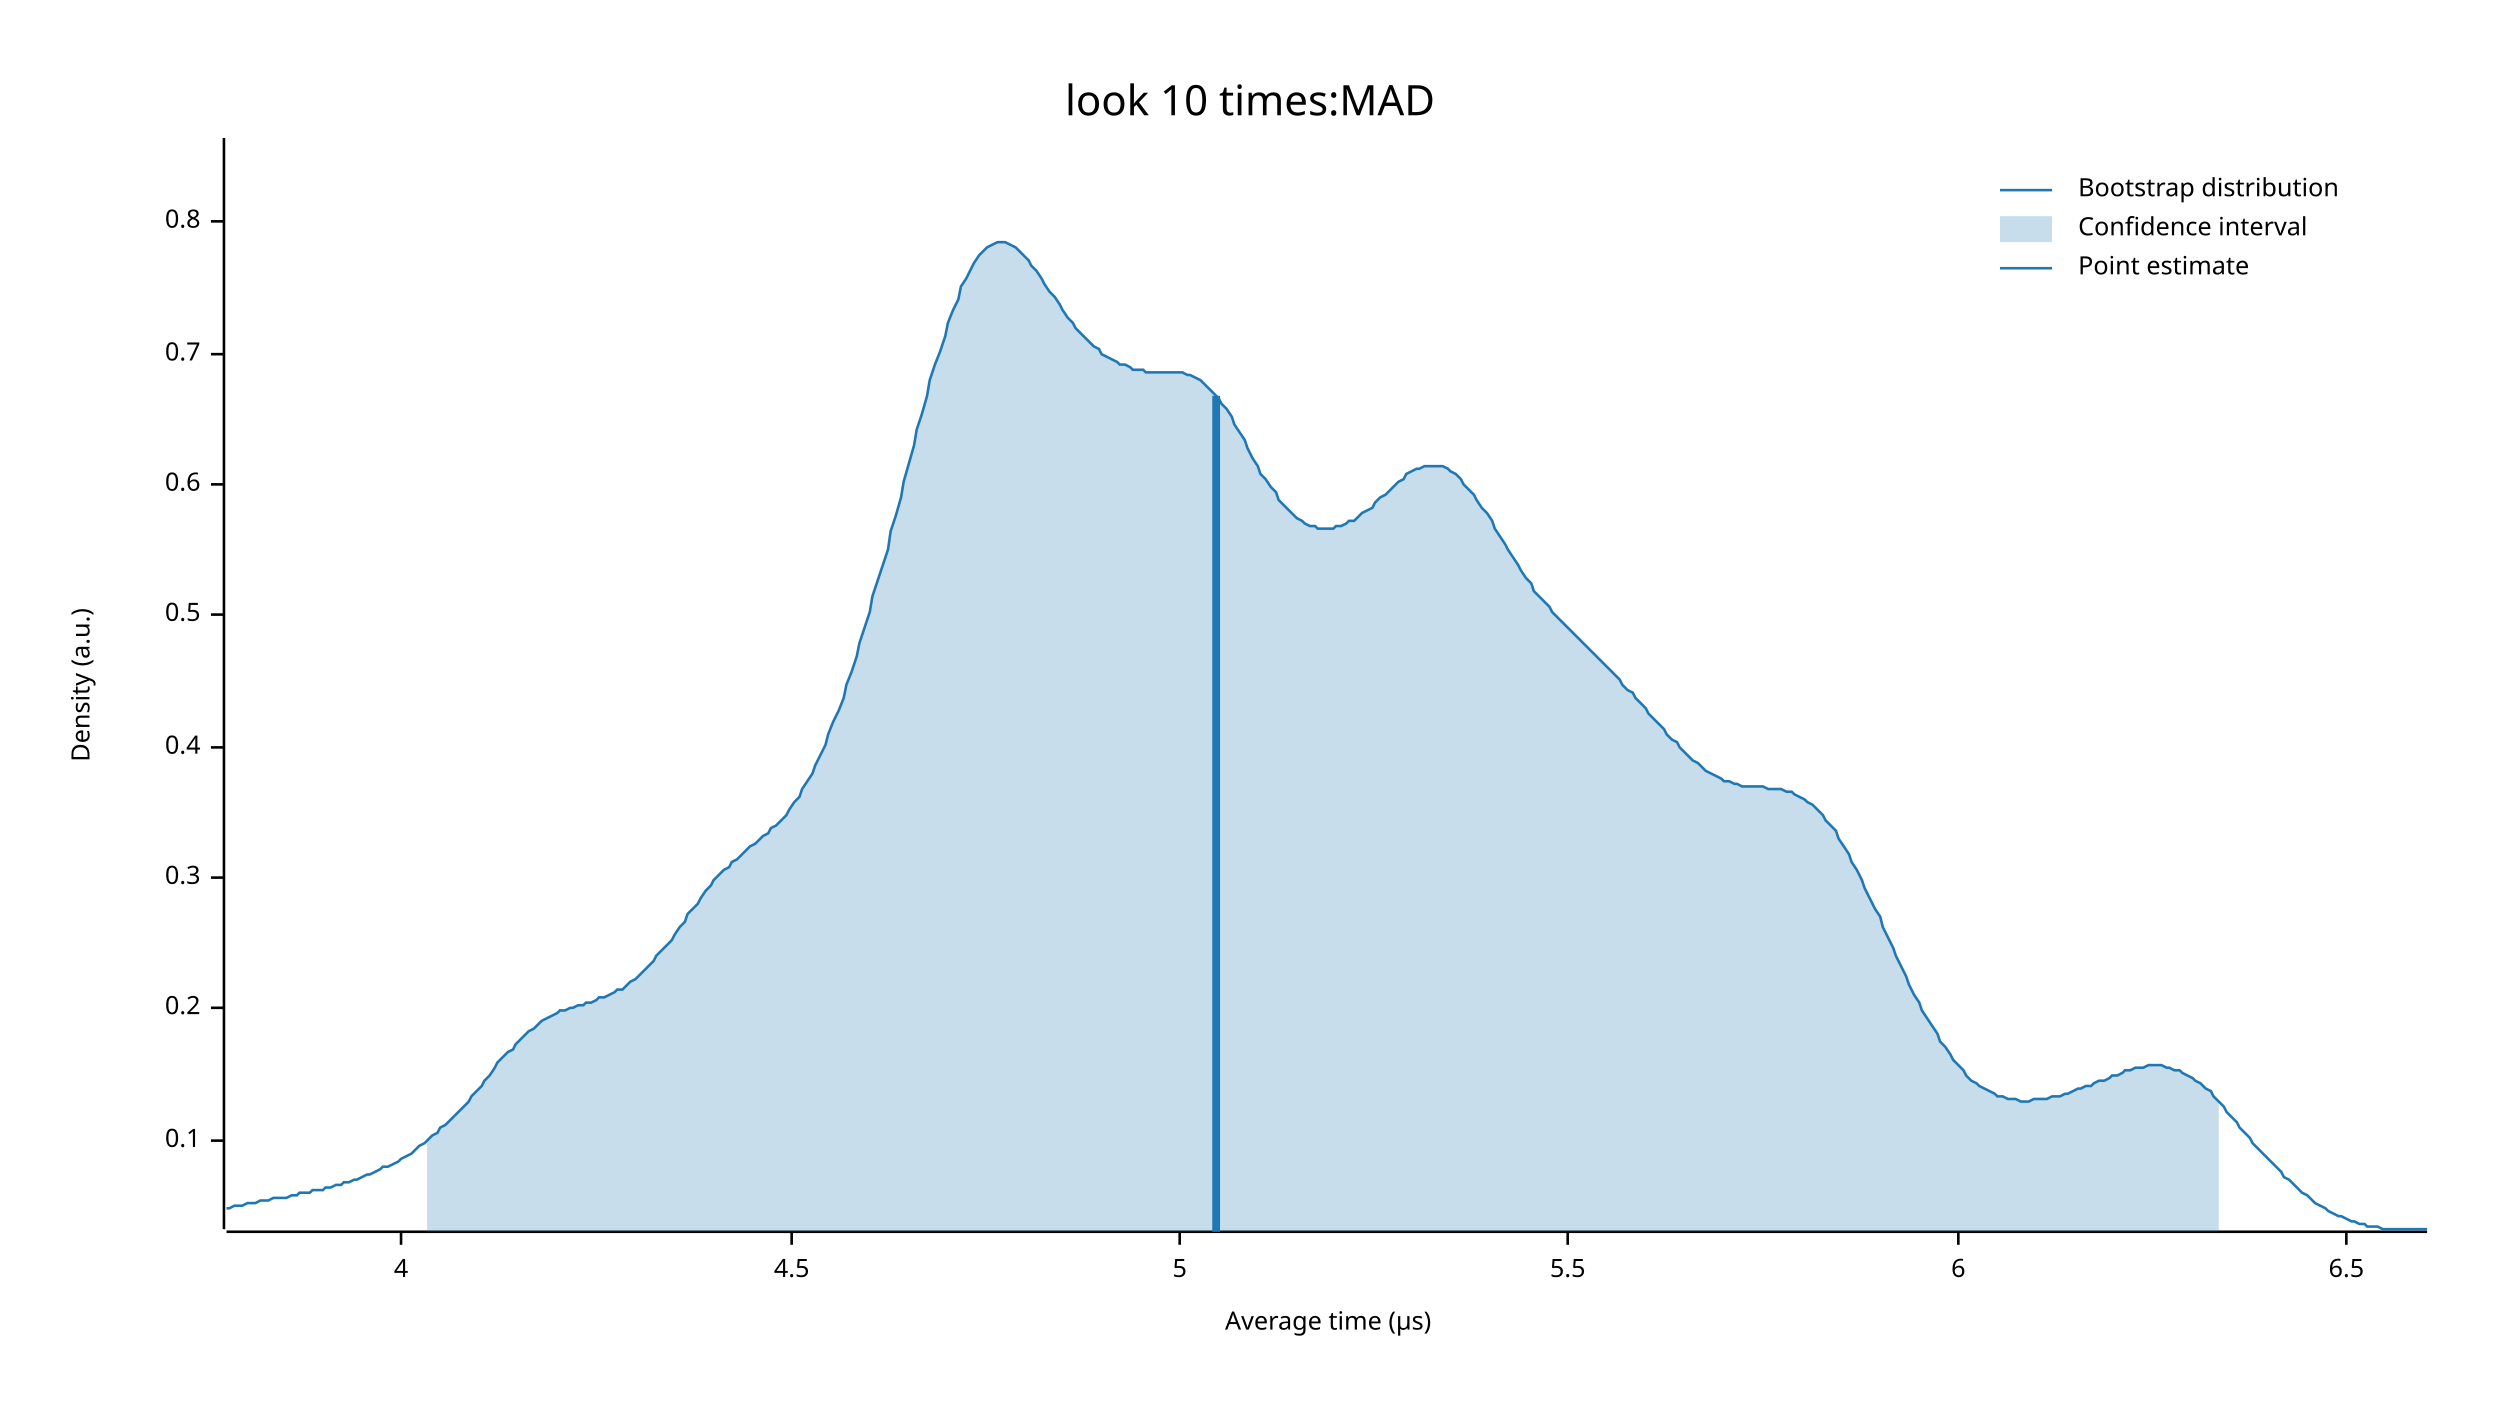
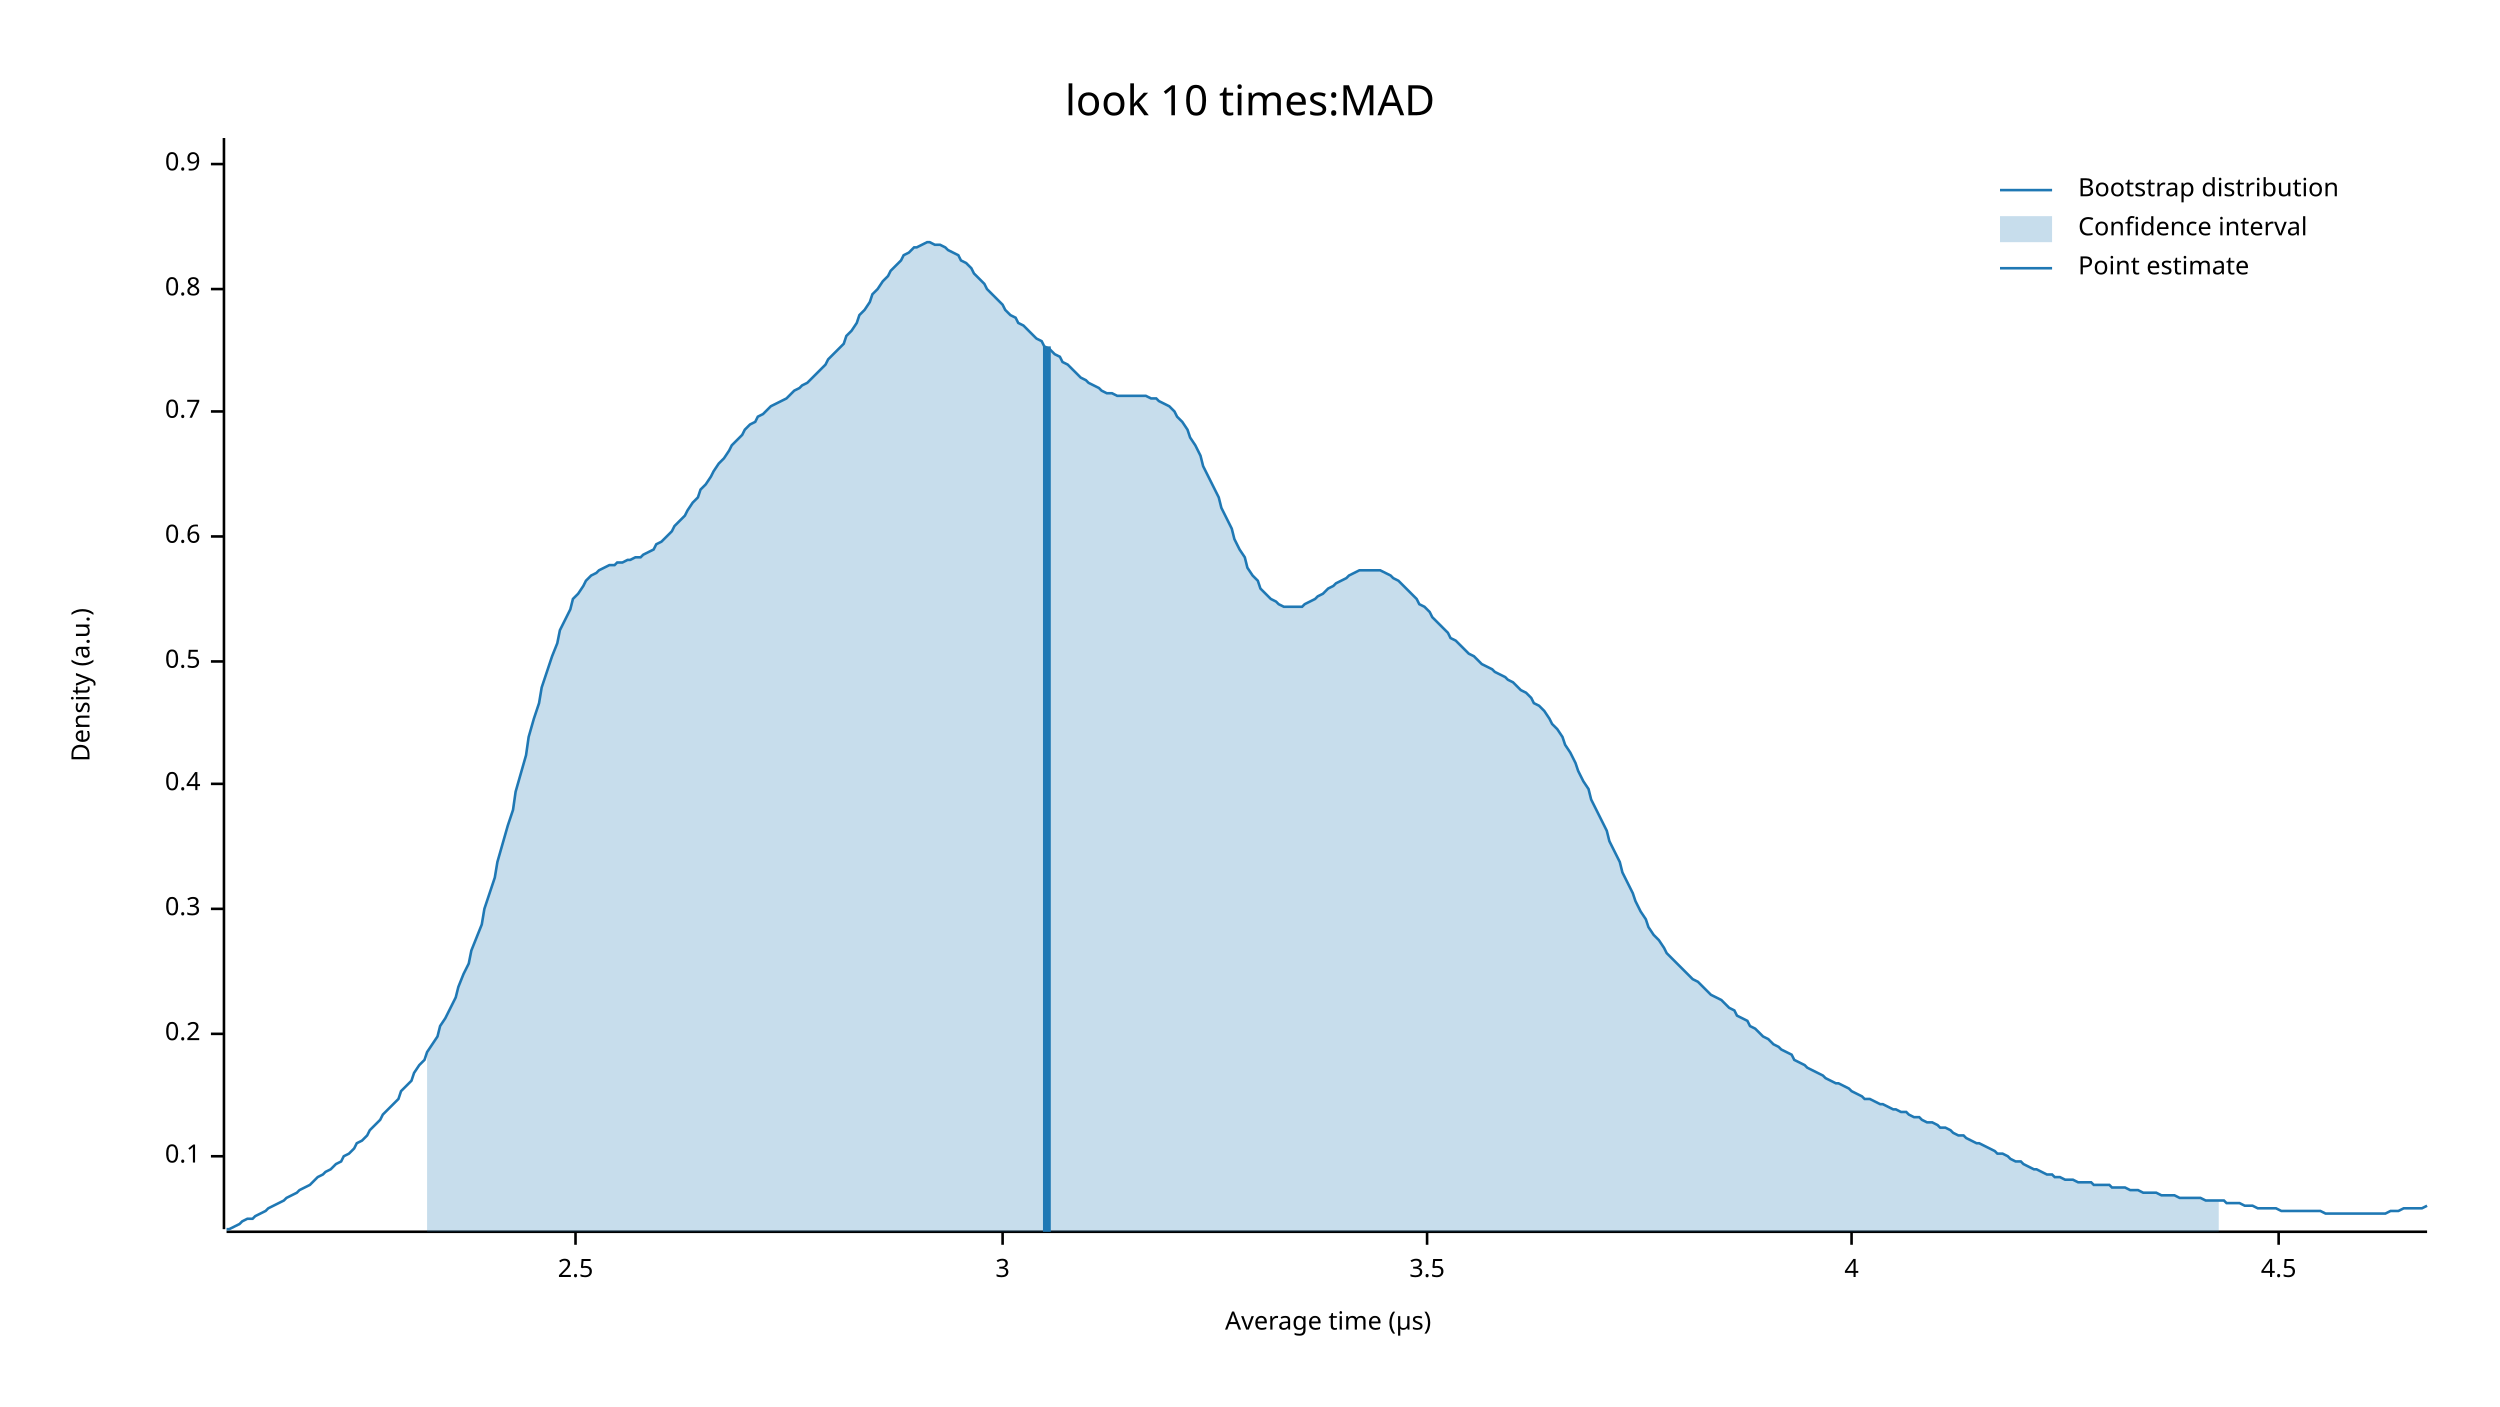
<svg xmlns="http://www.w3.org/2000/svg" width="960" height="540" viewBox="0 0 960 540">
  <text x="480" y="32" dy="0.76em" text-anchor="middle" font-family="sans-serif" font-size="16.129" opacity="1" fill="#000000">
look 10 times:MAD
</text>
  <text x="27" y="263" dy="0.76em" text-anchor="middle" font-family="sans-serif" font-size="9.677" opacity="1" fill="#000000" transform="rotate(270, 27, 263)">
Density (a.u.)
</text>
  <text x="510" y="513" dy="-0.5ex" text-anchor="middle" font-family="sans-serif" font-size="9.677" opacity="1" fill="#000000">
Average time (µs)
</text>
  <polyline fill="none" opacity="1" stroke="#000000" stroke-width="1" points="86,53 86,472 " />
-   <text x="77" y="438" dy="0.5ex" text-anchor="end" font-family="sans-serif" font-size="9.677" opacity="1" fill="#000000">
+   <text x="77" y="444" dy="0.5ex" text-anchor="end" font-family="sans-serif" font-size="9.677" opacity="1" fill="#000000">
0.1
</text>
-   <polyline fill="none" opacity="1" stroke="#000000" stroke-width="1" points="81,438 86,438 " />
-   <text x="77" y="387" dy="0.5ex" text-anchor="end" font-family="sans-serif" font-size="9.677" opacity="1" fill="#000000">
+   <polyline fill="none" opacity="1" stroke="#000000" stroke-width="1" points="81,444 86,444 " />
+   <text x="77" y="397" dy="0.5ex" text-anchor="end" font-family="sans-serif" font-size="9.677" opacity="1" fill="#000000">
0.2
</text>
-   <polyline fill="none" opacity="1" stroke="#000000" stroke-width="1" points="81,387 86,387 " />
-   <text x="77" y="337" dy="0.5ex" text-anchor="end" font-family="sans-serif" font-size="9.677" opacity="1" fill="#000000">
+   <polyline fill="none" opacity="1" stroke="#000000" stroke-width="1" points="81,397 86,397 " />
+   <text x="77" y="349" dy="0.5ex" text-anchor="end" font-family="sans-serif" font-size="9.677" opacity="1" fill="#000000">
0.3
</text>
-   <polyline fill="none" opacity="1" stroke="#000000" stroke-width="1" points="81,337 86,337 " />
-   <text x="77" y="287" dy="0.5ex" text-anchor="end" font-family="sans-serif" font-size="9.677" opacity="1" fill="#000000">
+   <polyline fill="none" opacity="1" stroke="#000000" stroke-width="1" points="81,349 86,349 " />
+   <text x="77" y="301" dy="0.5ex" text-anchor="end" font-family="sans-serif" font-size="9.677" opacity="1" fill="#000000">
0.4
</text>
-   <polyline fill="none" opacity="1" stroke="#000000" stroke-width="1" points="81,287 86,287 " />
-   <text x="77" y="236" dy="0.5ex" text-anchor="end" font-family="sans-serif" font-size="9.677" opacity="1" fill="#000000">
+   <polyline fill="none" opacity="1" stroke="#000000" stroke-width="1" points="81,301 86,301 " />
+   <text x="77" y="254" dy="0.5ex" text-anchor="end" font-family="sans-serif" font-size="9.677" opacity="1" fill="#000000">
0.5
</text>
-   <polyline fill="none" opacity="1" stroke="#000000" stroke-width="1" points="81,236 86,236 " />
-   <text x="77" y="186" dy="0.5ex" text-anchor="end" font-family="sans-serif" font-size="9.677" opacity="1" fill="#000000">
+   <polyline fill="none" opacity="1" stroke="#000000" stroke-width="1" points="81,254 86,254 " />
+   <text x="77" y="206" dy="0.5ex" text-anchor="end" font-family="sans-serif" font-size="9.677" opacity="1" fill="#000000">
0.6
</text>
-   <polyline fill="none" opacity="1" stroke="#000000" stroke-width="1" points="81,186 86,186 " />
-   <text x="77" y="136" dy="0.5ex" text-anchor="end" font-family="sans-serif" font-size="9.677" opacity="1" fill="#000000">
+   <polyline fill="none" opacity="1" stroke="#000000" stroke-width="1" points="81,206 86,206 " />
+   <text x="77" y="158" dy="0.5ex" text-anchor="end" font-family="sans-serif" font-size="9.677" opacity="1" fill="#000000">
0.7
</text>
-   <polyline fill="none" opacity="1" stroke="#000000" stroke-width="1" points="81,136 86,136 " />
-   <text x="77" y="85" dy="0.5ex" text-anchor="end" font-family="sans-serif" font-size="9.677" opacity="1" fill="#000000">
+   <polyline fill="none" opacity="1" stroke="#000000" stroke-width="1" points="81,158 86,158 " />
+   <text x="77" y="111" dy="0.5ex" text-anchor="end" font-family="sans-serif" font-size="9.677" opacity="1" fill="#000000">
0.8
</text>
-   <polyline fill="none" opacity="1" stroke="#000000" stroke-width="1" points="81,85 86,85 " />
+   <polyline fill="none" opacity="1" stroke="#000000" stroke-width="1" points="81,111 86,111 " />
+   <text x="77" y="63" dy="0.5ex" text-anchor="end" font-family="sans-serif" font-size="9.677" opacity="1" fill="#000000">
+ 0.9
+ </text>
+   <polyline fill="none" opacity="1" stroke="#000000" stroke-width="1" points="81,63 86,63 " />
  <polyline fill="none" opacity="1" stroke="#000000" stroke-width="1" points="87,473 932,473 " />
-   <text x="154" y="483" dy="0.76em" text-anchor="middle" font-family="sans-serif" font-size="9.677" opacity="1" fill="#000000">
+   <text x="221" y="483" dy="0.76em" text-anchor="middle" font-family="sans-serif" font-size="9.677" opacity="1" fill="#000000">
+ 2.5
+ </text>
+   <polyline fill="none" opacity="1" stroke="#000000" stroke-width="1" points="221,473 221,478 " />
+   <text x="385" y="483" dy="0.76em" text-anchor="middle" font-family="sans-serif" font-size="9.677" opacity="1" fill="#000000">
+ 3
+ </text>
+   <polyline fill="none" opacity="1" stroke="#000000" stroke-width="1" points="385,473 385,478 " />
+   <text x="548" y="483" dy="0.76em" text-anchor="middle" font-family="sans-serif" font-size="9.677" opacity="1" fill="#000000">
+ 3.5
+ </text>
+   <polyline fill="none" opacity="1" stroke="#000000" stroke-width="1" points="548,473 548,478 " />
+   <text x="711" y="483" dy="0.76em" text-anchor="middle" font-family="sans-serif" font-size="9.677" opacity="1" fill="#000000">
4
</text>
-   <polyline fill="none" opacity="1" stroke="#000000" stroke-width="1" points="154,473 154,478 " />
-   <text x="304" y="483" dy="0.76em" text-anchor="middle" font-family="sans-serif" font-size="9.677" opacity="1" fill="#000000">
+   <polyline fill="none" opacity="1" stroke="#000000" stroke-width="1" points="711,473 711,478 " />
+   <text x="875" y="483" dy="0.76em" text-anchor="middle" font-family="sans-serif" font-size="9.677" opacity="1" fill="#000000">
4.5
</text>
-   <polyline fill="none" opacity="1" stroke="#000000" stroke-width="1" points="304,473 304,478 " />
-   <text x="453" y="483" dy="0.76em" text-anchor="middle" font-family="sans-serif" font-size="9.677" opacity="1" fill="#000000">
- 5
- </text>
-   <polyline fill="none" opacity="1" stroke="#000000" stroke-width="1" points="453,473 453,478 " />
-   <text x="602" y="483" dy="0.76em" text-anchor="middle" font-family="sans-serif" font-size="9.677" opacity="1" fill="#000000">
- 5.5
- </text>
-   <polyline fill="none" opacity="1" stroke="#000000" stroke-width="1" points="602,473 602,478 " />
-   <text x="752" y="483" dy="0.76em" text-anchor="middle" font-family="sans-serif" font-size="9.677" opacity="1" fill="#000000">
- 6
- </text>
-   <polyline fill="none" opacity="1" stroke="#000000" stroke-width="1" points="752,473 752,478 " />
-   <text x="901" y="483" dy="0.76em" text-anchor="middle" font-family="sans-serif" font-size="9.677" opacity="1" fill="#000000">
- 6.5
- </text>
-   <polyline fill="none" opacity="1" stroke="#000000" stroke-width="1" points="901,473 901,478 " />
-   <polyline fill="none" opacity="1" stroke="#1F78B4" stroke-width="1" points="87,464 88,464 90,463 92,463 93,463 95,462 97,462 98,462 100,461 102,461 103,461 105,460 107,460 109,460 110,460 112,459 114,459 115,458 117,458 119,458 120,457 122,457 124,457 125,456 127,456 129,455 131,455 132,454 134,454 136,453 137,453 139,452 141,451 142,451 144,450 146,449 147,448 149,448 151,447 153,446 154,445 156,444 158,443 159,442 161,440 163,439 164,438 166,436 168,435 169,433 171,432 173,430 175,428 176,427 178,425 180,423 181,421 183,419 185,417 186,415 188,413 190,410 191,408 193,406 195,404 197,403 198,401 200,399 202,397 203,396 205,395 207,393 208,392 210,391 212,390 214,389 215,388 217,388 219,387 220,387 222,386 224,386 225,385 227,385 229,384 230,383 232,383 234,382 236,381 237,380 239,380 241,378 242,377 244,376 246,374 247,373 249,371 251,369 252,367 254,365 256,363 258,361 259,359 261,356 263,354 264,351 266,349 268,347 269,345 271,342 273,340 274,338 276,336 278,334 280,333 281,331 283,330 285,328 286,327 288,325 290,324 291,323 293,321 295,320 296,318 298,317 300,315 302,313 303,311 305,308 307,306 308,303 310,300 312,297 313,294 315,290 317,286 318,282 320,277 322,273 324,268 325,263 327,258 329,252 330,247 332,241 334,235 335,229 337,223 339,217 341,211 342,204 344,198 346,191 347,185 349,178 351,171 352,165 354,159 356,152 357,146 359,140 361,135 363,129 364,124 366,119 368,115 369,110 371,107 373,103 374,101 376,98 378,96 379,95 381,94 383,93 385,93 386,93 388,94 390,95 391,96 393,98 395,100 396,102 398,104 400,107 401,109 403,112 405,114 407,117 408,119 410,122 412,124 413,126 415,128 417,130 418,131 420,133 422,134 423,136 425,137 427,138 429,139 430,140 432,140 434,141 435,142 437,142 439,142 440,143 442,143 444,143 445,143 447,143 449,143 451,143 452,143 454,143 456,144 457,144 459,145 461,146 462,147 464,149 466,151 468,153 469,155 471,157 473,160 474,163 476,166 478,169 479,172 481,176 483,179 484,182 486,184 488,187 490,189 491,192 493,194 495,196 496,197 498,199 500,200 501,201 503,202 505,202 506,203 508,203 510,203 512,203 513,202 515,202 517,201 518,200 520,200 522,198 523,197 525,196 527,195 528,193 530,191 532,190 534,188 535,187 537,185 539,184 540,182 542,181 544,180 545,180 547,179 549,179 550,179 552,179 554,179 556,180 557,181 559,182 561,184 562,186 564,188 566,190 567,192 569,195 571,197 573,200 574,203 576,206 578,209 579,211 581,214 583,217 584,219 586,222 588,224 589,227 591,229 593,231 595,233 596,235 598,237 600,239 601,240 603,242 605,244 606,245 608,247 610,249 611,250 613,252 615,254 617,256 618,257 620,259 622,261 623,263 625,265 627,266 628,268 630,270 632,272 633,274 635,276 637,278 639,280 640,282 642,284 644,285 645,287 647,289 649,291 650,292 652,293 654,295 655,296 657,297 659,298 661,299 662,300 664,300 666,301 667,301 669,302 671,302 672,302 674,302 676,302 677,302 679,303 681,303 683,303 684,303 686,304 688,304 689,305 691,306 693,307 694,308 696,309 698,311 700,313 701,315 703,317 705,319 706,322 708,325 710,328 711,331 713,334 715,338 716,341 718,345 720,349 722,352 723,356 725,360 727,364 728,367 730,371 732,375 733,378 735,382 737,385 738,388 740,391 742,394 744,397 745,400 747,402 749,405 750,407 752,409 754,411 755,413 757,415 759,416 760,417 762,418 764,419 766,420 767,421 769,421 771,422 772,422 774,422 776,423 777,423 779,423 781,422 782,422 784,422 786,422 788,421 789,421 791,421 793,420 794,420 796,419 798,418 799,418 801,417 803,417 804,416 806,415 808,415 810,414 811,413 813,413 815,412 816,411 818,411 820,410 821,410 823,410 825,409 827,409 828,409 830,409 832,410 833,410 835,411 837,411 838,412 840,413 842,414 843,415 845,416 847,418 849,419 850,421 852,423 854,425 855,427 857,429 859,431 860,433 862,435 864,437 865,439 867,441 869,443 871,445 872,446 874,448 876,450 877,452 879,453 881,455 882,456 884,458 886,459 887,460 889,462 891,463 893,464 894,465 896,466 898,467 899,467 901,468 903,469 904,469 906,470 908,470 909,471 911,471 913,471 915,472 916,472 918,472 920,472 921,472 923,472 925,472 926,472 928,472 930,472 932,472 " />
-   <polygon opacity="0.25" fill="#1F78B4" points="164,438 166,436 168,435 169,433 171,432 173,430 175,428 176,427 178,425 180,423 181,421 183,419 185,417 186,415 188,413 190,410 191,408 193,406 195,404 197,403 198,401 200,399 202,397 203,396 205,395 207,393 208,392 210,391 212,390 214,389 215,388 217,388 219,387 220,387 222,386 224,386 225,385 227,385 229,384 230,383 232,383 234,382 236,381 237,380 239,380 241,378 242,377 244,376 246,374 247,373 249,371 251,369 252,367 254,365 256,363 258,361 259,359 261,356 263,354 264,351 266,349 268,347 269,345 271,342 273,340 274,338 276,336 278,334 280,333 281,331 283,330 285,328 286,327 288,325 290,324 291,323 293,321 295,320 296,318 298,317 300,315 302,313 303,311 305,308 307,306 308,303 310,300 312,297 313,294 315,290 317,286 318,282 320,277 322,273 324,268 325,263 327,258 329,252 330,247 332,241 334,235 335,229 337,223 339,217 341,211 342,204 344,198 346,191 347,185 349,178 351,171 352,165 354,159 356,152 357,146 359,140 361,135 363,129 364,124 366,119 368,115 369,110 371,107 373,103 374,101 376,98 378,96 379,95 381,94 383,93 385,93 386,93 388,94 390,95 391,96 393,98 395,100 396,102 398,104 400,107 401,109 403,112 405,114 407,117 408,119 410,122 412,124 413,126 415,128 417,130 418,131 420,133 422,134 423,136 425,137 427,138 429,139 430,140 432,140 434,141 435,142 437,142 439,142 440,143 442,143 444,143 445,143 447,143 449,143 451,143 452,143 454,143 456,144 457,144 459,145 461,146 462,147 464,149 466,151 468,153 469,155 471,157 473,160 474,163 476,166 478,169 479,172 481,176 483,179 484,182 486,184 488,187 490,189 491,192 493,194 495,196 496,197 498,199 500,200 501,201 503,202 505,202 506,203 508,203 510,203 512,203 513,202 515,202 517,201 518,200 520,200 522,198 523,197 525,196 527,195 528,193 530,191 532,190 534,188 535,187 537,185 539,184 540,182 542,181 544,180 545,180 547,179 549,179 550,179 552,179 554,179 556,180 557,181 559,182 561,184 562,186 564,188 566,190 567,192 569,195 571,197 573,200 574,203 576,206 578,209 579,211 581,214 583,217 584,219 586,222 588,224 589,227 591,229 593,231 595,233 596,235 598,237 600,239 601,240 603,242 605,244 606,245 608,247 610,249 611,250 613,252 615,254 617,256 618,257 620,259 622,261 623,263 625,265 627,266 628,268 630,270 632,272 633,274 635,276 637,278 639,280 640,282 642,284 644,285 645,287 647,289 649,291 650,292 652,293 654,295 655,296 657,297 659,298 661,299 662,300 664,300 666,301 667,301 669,302 671,302 672,302 674,302 676,302 677,302 679,303 681,303 683,303 684,303 686,304 688,304 689,305 691,306 693,307 694,308 696,309 698,311 700,313 701,315 703,317 705,319 706,322 708,325 710,328 711,331 713,334 715,338 716,341 718,345 720,349 722,352 723,356 725,360 727,364 728,367 730,371 732,375 733,378 735,382 737,385 738,388 740,391 742,394 744,397 745,400 747,402 749,405 750,407 752,409 754,411 755,413 757,415 759,416 760,417 762,418 764,419 766,420 767,421 769,421 771,422 772,422 774,422 776,423 777,423 779,423 781,422 782,422 784,422 786,422 788,421 789,421 791,421 793,420 794,420 796,419 798,418 799,418 801,417 803,417 804,416 806,415 808,415 810,414 811,413 813,413 815,412 816,411 818,411 820,410 821,410 823,410 825,409 827,409 828,409 830,409 832,410 833,410 835,411 837,411 838,412 840,413 842,414 843,415 845,416 847,418 849,419 850,421 852,423 852,473 164,473 " />
-   <polyline fill="none" opacity="1" stroke="#1F78B4" stroke-width="3" points="467,473 467,152 " />
+   <polyline fill="none" opacity="1" stroke="#000000" stroke-width="1" points="875,473 875,478 " />
+   <polyline fill="none" opacity="1" stroke="#1F78B4" stroke-width="1" points="87,472 88,472 90,471 92,470 93,469 95,468 97,468 98,467 100,466 102,465 103,464 105,463 107,462 109,461 110,460 112,459 114,458 115,457 117,456 119,455 120,454 122,452 124,451 125,450 127,449 129,447 131,446 132,444 134,443 136,441 137,439 139,438 141,436 142,434 144,432 146,430 147,428 149,426 151,424 153,422 154,419 156,417 158,415 159,412 161,409 163,407 164,404 166,401 168,398 169,394 171,391 173,387 175,383 176,379 178,374 180,370 181,365 183,360 185,355 186,349 188,343 190,337 191,331 193,324 195,317 197,311 198,304 200,297 202,290 203,283 205,276 207,270 208,264 210,258 212,252 214,247 215,242 217,238 219,234 220,230 222,228 224,225 225,223 227,221 229,220 230,219 232,218 234,217 236,217 237,216 239,216 241,215 242,215 244,214 246,214 247,213 249,212 251,211 252,209 254,208 256,206 258,204 259,202 261,200 263,198 264,196 266,193 268,191 269,188 271,186 273,183 274,181 276,178 278,176 280,173 281,171 283,169 285,167 286,165 288,163 290,162 291,160 293,159 295,157 296,156 298,155 300,154 302,153 303,152 305,150 307,149 308,148 310,147 312,145 313,144 315,142 317,140 318,138 320,136 322,134 324,132 325,129 327,127 329,124 330,121 332,119 334,116 335,113 337,111 339,108 341,106 342,104 344,102 346,100 347,98 349,97 351,95 352,95 354,94 356,93 357,93 359,94 361,94 363,95 364,96 366,97 368,98 369,100 371,101 373,103 374,105 376,107 378,109 379,111 381,113 383,115 385,117 386,119 388,121 390,122 391,124 393,125 395,127 396,128 398,130 400,131 401,133 403,134 405,136 407,137 408,139 410,140 412,142 413,143 415,145 417,146 418,147 420,148 422,149 423,150 425,151 427,151 429,152 430,152 432,152 434,152 435,152 437,152 439,152 440,152 442,153 444,153 445,154 447,155 449,156 451,158 452,160 454,162 456,165 457,168 459,171 461,175 462,179 464,183 466,187 468,191 469,195 471,199 473,203 474,207 476,211 478,214 479,218 481,221 483,223 484,226 486,228 488,230 490,231 491,232 493,233 495,233 496,233 498,233 500,233 501,232 503,231 505,230 506,229 508,228 510,226 512,225 513,224 515,223 517,222 518,221 520,220 522,219 523,219 525,219 527,219 528,219 530,219 532,220 534,221 535,222 537,223 539,225 540,226 542,228 544,230 545,232 547,233 549,235 550,237 552,239 554,241 556,243 557,245 559,246 561,248 562,249 564,251 566,252 567,253 569,255 571,256 573,257 574,258 576,259 578,260 579,261 581,262 583,264 584,265 586,266 588,268 589,270 591,271 593,273 595,276 596,278 598,280 600,283 601,286 603,289 605,293 606,296 608,300 610,303 611,307 613,311 615,315 617,319 618,323 620,327 622,331 623,335 625,339 627,343 628,346 630,350 632,353 633,356 635,359 637,361 639,364 640,366 642,368 644,370 645,371 647,373 649,375 650,376 652,377 654,379 655,380 657,382 659,383 661,384 662,385 664,387 666,388 667,390 669,391 671,392 672,394 674,395 676,397 677,398 679,399 681,401 683,402 684,403 686,404 688,405 689,407 691,408 693,409 694,410 696,411 698,412 700,413 701,414 703,415 705,416 706,416 708,417 710,418 711,419 713,420 715,421 716,422 718,422 720,423 722,424 723,424 725,425 727,426 728,426 730,427 732,427 733,428 735,429 737,429 738,430 740,431 742,431 744,432 745,433 747,433 749,434 750,435 752,436 754,436 755,437 757,438 759,439 760,439 762,440 764,441 766,442 767,443 769,443 771,444 772,445 774,446 776,446 777,447 779,448 781,449 782,449 784,450 786,451 788,451 789,452 791,452 793,453 794,453 796,453 798,454 799,454 801,454 803,454 804,455 806,455 808,455 810,455 811,456 813,456 815,456 816,456 818,457 820,457 821,457 823,458 825,458 827,458 828,458 830,459 832,459 833,459 835,459 837,460 838,460 840,460 842,460 843,460 845,460 847,461 849,461 850,461 852,461 854,461 855,462 857,462 859,462 860,462 862,463 864,463 865,463 867,464 869,464 871,464 872,464 874,464 876,465 877,465 879,465 881,465 882,465 884,465 886,465 887,465 889,465 891,465 893,466 894,466 896,466 898,466 899,466 901,466 903,466 904,466 906,466 908,466 909,466 911,466 913,466 915,466 916,466 918,465 920,465 921,465 923,464 925,464 926,464 928,464 930,464 932,463 " />
+   <polygon opacity="0.25" fill="#1F78B4" points="164,404 166,401 168,398 169,394 171,391 173,387 175,383 176,379 178,374 180,370 181,365 183,360 185,355 186,349 188,343 190,337 191,331 193,324 195,317 197,311 198,304 200,297 202,290 203,283 205,276 207,270 208,264 210,258 212,252 214,247 215,242 217,238 219,234 220,230 222,228 224,225 225,223 227,221 229,220 230,219 232,218 234,217 236,217 237,216 239,216 241,215 242,215 244,214 246,214 247,213 249,212 251,211 252,209 254,208 256,206 258,204 259,202 261,200 263,198 264,196 266,193 268,191 269,188 271,186 273,183 274,181 276,178 278,176 280,173 281,171 283,169 285,167 286,165 288,163 290,162 291,160 293,159 295,157 296,156 298,155 300,154 302,153 303,152 305,150 307,149 308,148 310,147 312,145 313,144 315,142 317,140 318,138 320,136 322,134 324,132 325,129 327,127 329,124 330,121 332,119 334,116 335,113 337,111 339,108 341,106 342,104 344,102 346,100 347,98 349,97 351,95 352,95 354,94 356,93 357,93 359,94 361,94 363,95 364,96 366,97 368,98 369,100 371,101 373,103 374,105 376,107 378,109 379,111 381,113 383,115 385,117 386,119 388,121 390,122 391,124 393,125 395,127 396,128 398,130 400,131 401,133 403,134 405,136 407,137 408,139 410,140 412,142 413,143 415,145 417,146 418,147 420,148 422,149 423,150 425,151 427,151 429,152 430,152 432,152 434,152 435,152 437,152 439,152 440,152 442,153 444,153 445,154 447,155 449,156 451,158 452,160 454,162 456,165 457,168 459,171 461,175 462,179 464,183 466,187 468,191 469,195 471,199 473,203 474,207 476,211 478,214 479,218 481,221 483,223 484,226 486,228 488,230 490,231 491,232 493,233 495,233 496,233 498,233 500,233 501,232 503,231 505,230 506,229 508,228 510,226 512,225 513,224 515,223 517,222 518,221 520,220 522,219 523,219 525,219 527,219 528,219 530,219 532,220 534,221 535,222 537,223 539,225 540,226 542,228 544,230 545,232 547,233 549,235 550,237 552,239 554,241 556,243 557,245 559,246 561,248 562,249 564,251 566,252 567,253 569,255 571,256 573,257 574,258 576,259 578,260 579,261 581,262 583,264 584,265 586,266 588,268 589,270 591,271 593,273 595,276 596,278 598,280 600,283 601,286 603,289 605,293 606,296 608,300 610,303 611,307 613,311 615,315 617,319 618,323 620,327 622,331 623,335 625,339 627,343 628,346 630,350 632,353 633,356 635,359 637,361 639,364 640,366 642,368 644,370 645,371 647,373 649,375 650,376 652,377 654,379 655,380 657,382 659,383 661,384 662,385 664,387 666,388 667,390 669,391 671,392 672,394 674,395 676,397 677,398 679,399 681,401 683,402 684,403 686,404 688,405 689,407 691,408 693,409 694,410 696,411 698,412 700,413 701,414 703,415 705,416 706,416 708,417 710,418 711,419 713,420 715,421 716,422 718,422 720,423 722,424 723,424 725,425 727,426 728,426 730,427 732,427 733,428 735,429 737,429 738,430 740,431 742,431 744,432 745,433 747,433 749,434 750,435 752,436 754,436 755,437 757,438 759,439 760,439 762,440 764,441 766,442 767,443 769,443 771,444 772,445 774,446 776,446 777,447 779,448 781,449 782,449 784,450 786,451 788,451 789,452 791,452 793,453 794,453 796,453 798,454 799,454 801,454 803,454 804,455 806,455 808,455 810,455 811,456 813,456 815,456 816,456 818,457 820,457 821,457 823,458 825,458 827,458 828,458 830,459 832,459 833,459 835,459 837,460 838,460 840,460 842,460 843,460 845,460 847,461 849,461 850,461 852,461 852,473 164,473 " />
+   <polyline fill="none" opacity="1" stroke="#1F78B4" stroke-width="3" points="402,473 402,133 " />
  <text x="798" y="68" dy="0.76em" text-anchor="start" font-family="sans-serif" font-size="9.677" opacity="1" fill="#000000">
Bootstrap distribution
</text>
  <text x="798" y="83" dy="0.76em" text-anchor="start" font-family="sans-serif" font-size="9.677" opacity="1" fill="#000000">
Confidence interval
</text>
  <text x="798" y="98" dy="0.76em" text-anchor="start" font-family="sans-serif" font-size="9.677" opacity="1" fill="#000000">
Point estimate
</text>
  <polyline fill="none" opacity="1" stroke="#1F78B4" stroke-width="1" points="768,73 788,73 " />
  <rect x="768" y="83" width="20" height="10" opacity="0.25" fill="#1F78B4" stroke="none" />
  <polyline fill="none" opacity="1" stroke="#1F78B4" stroke-width="1" points="768,103 788,103 " />
</svg>
